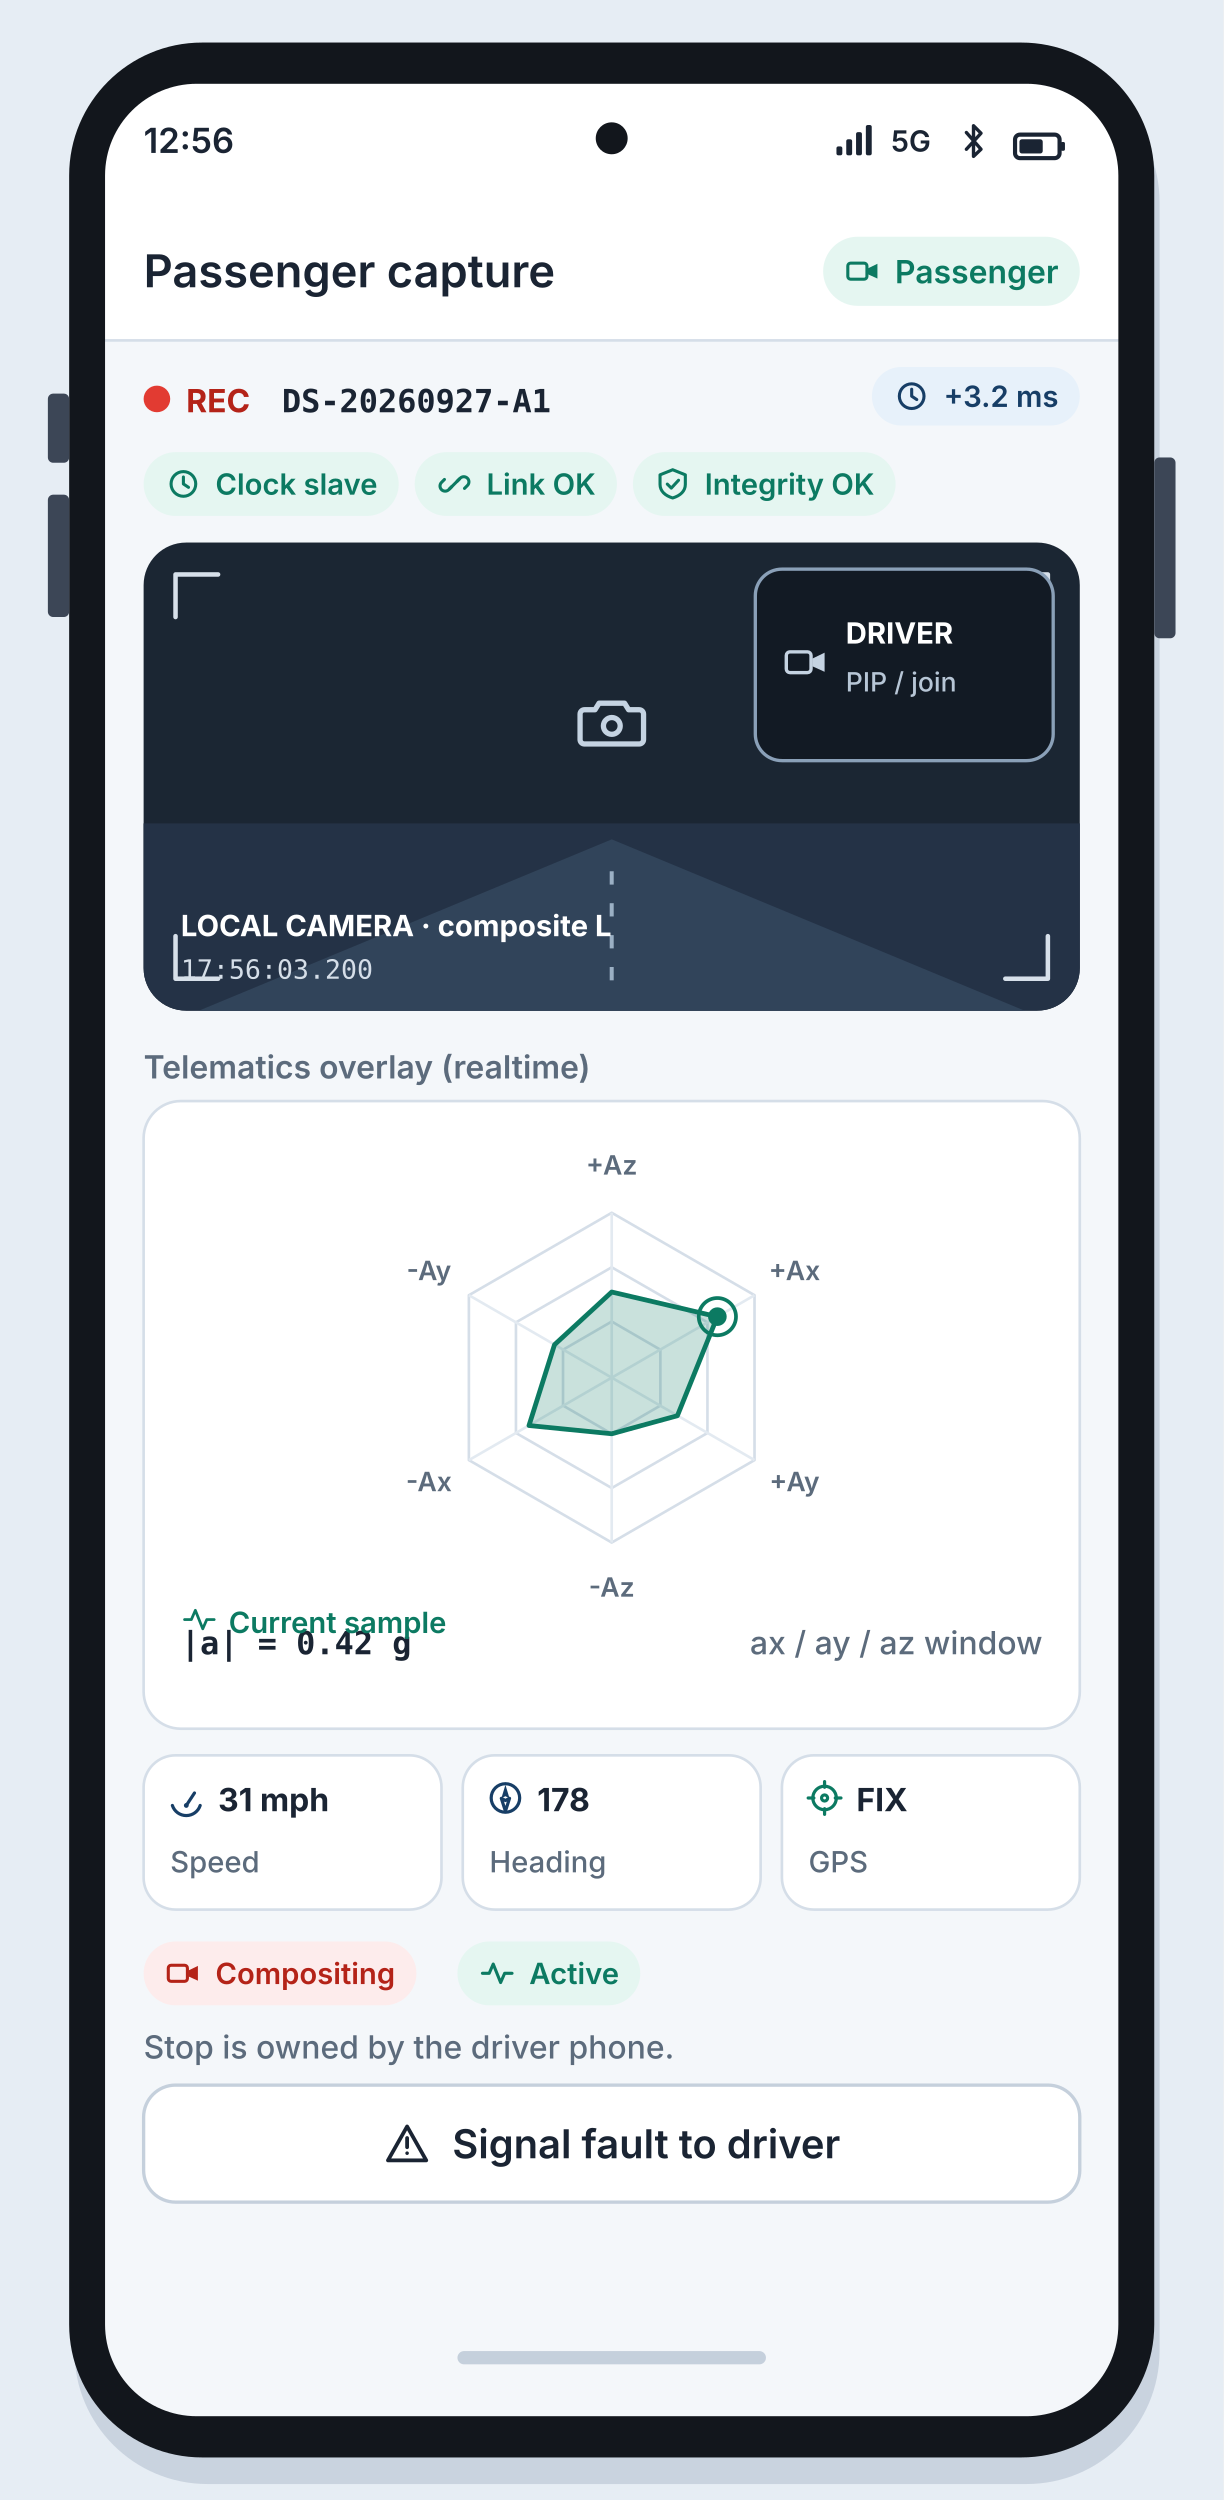
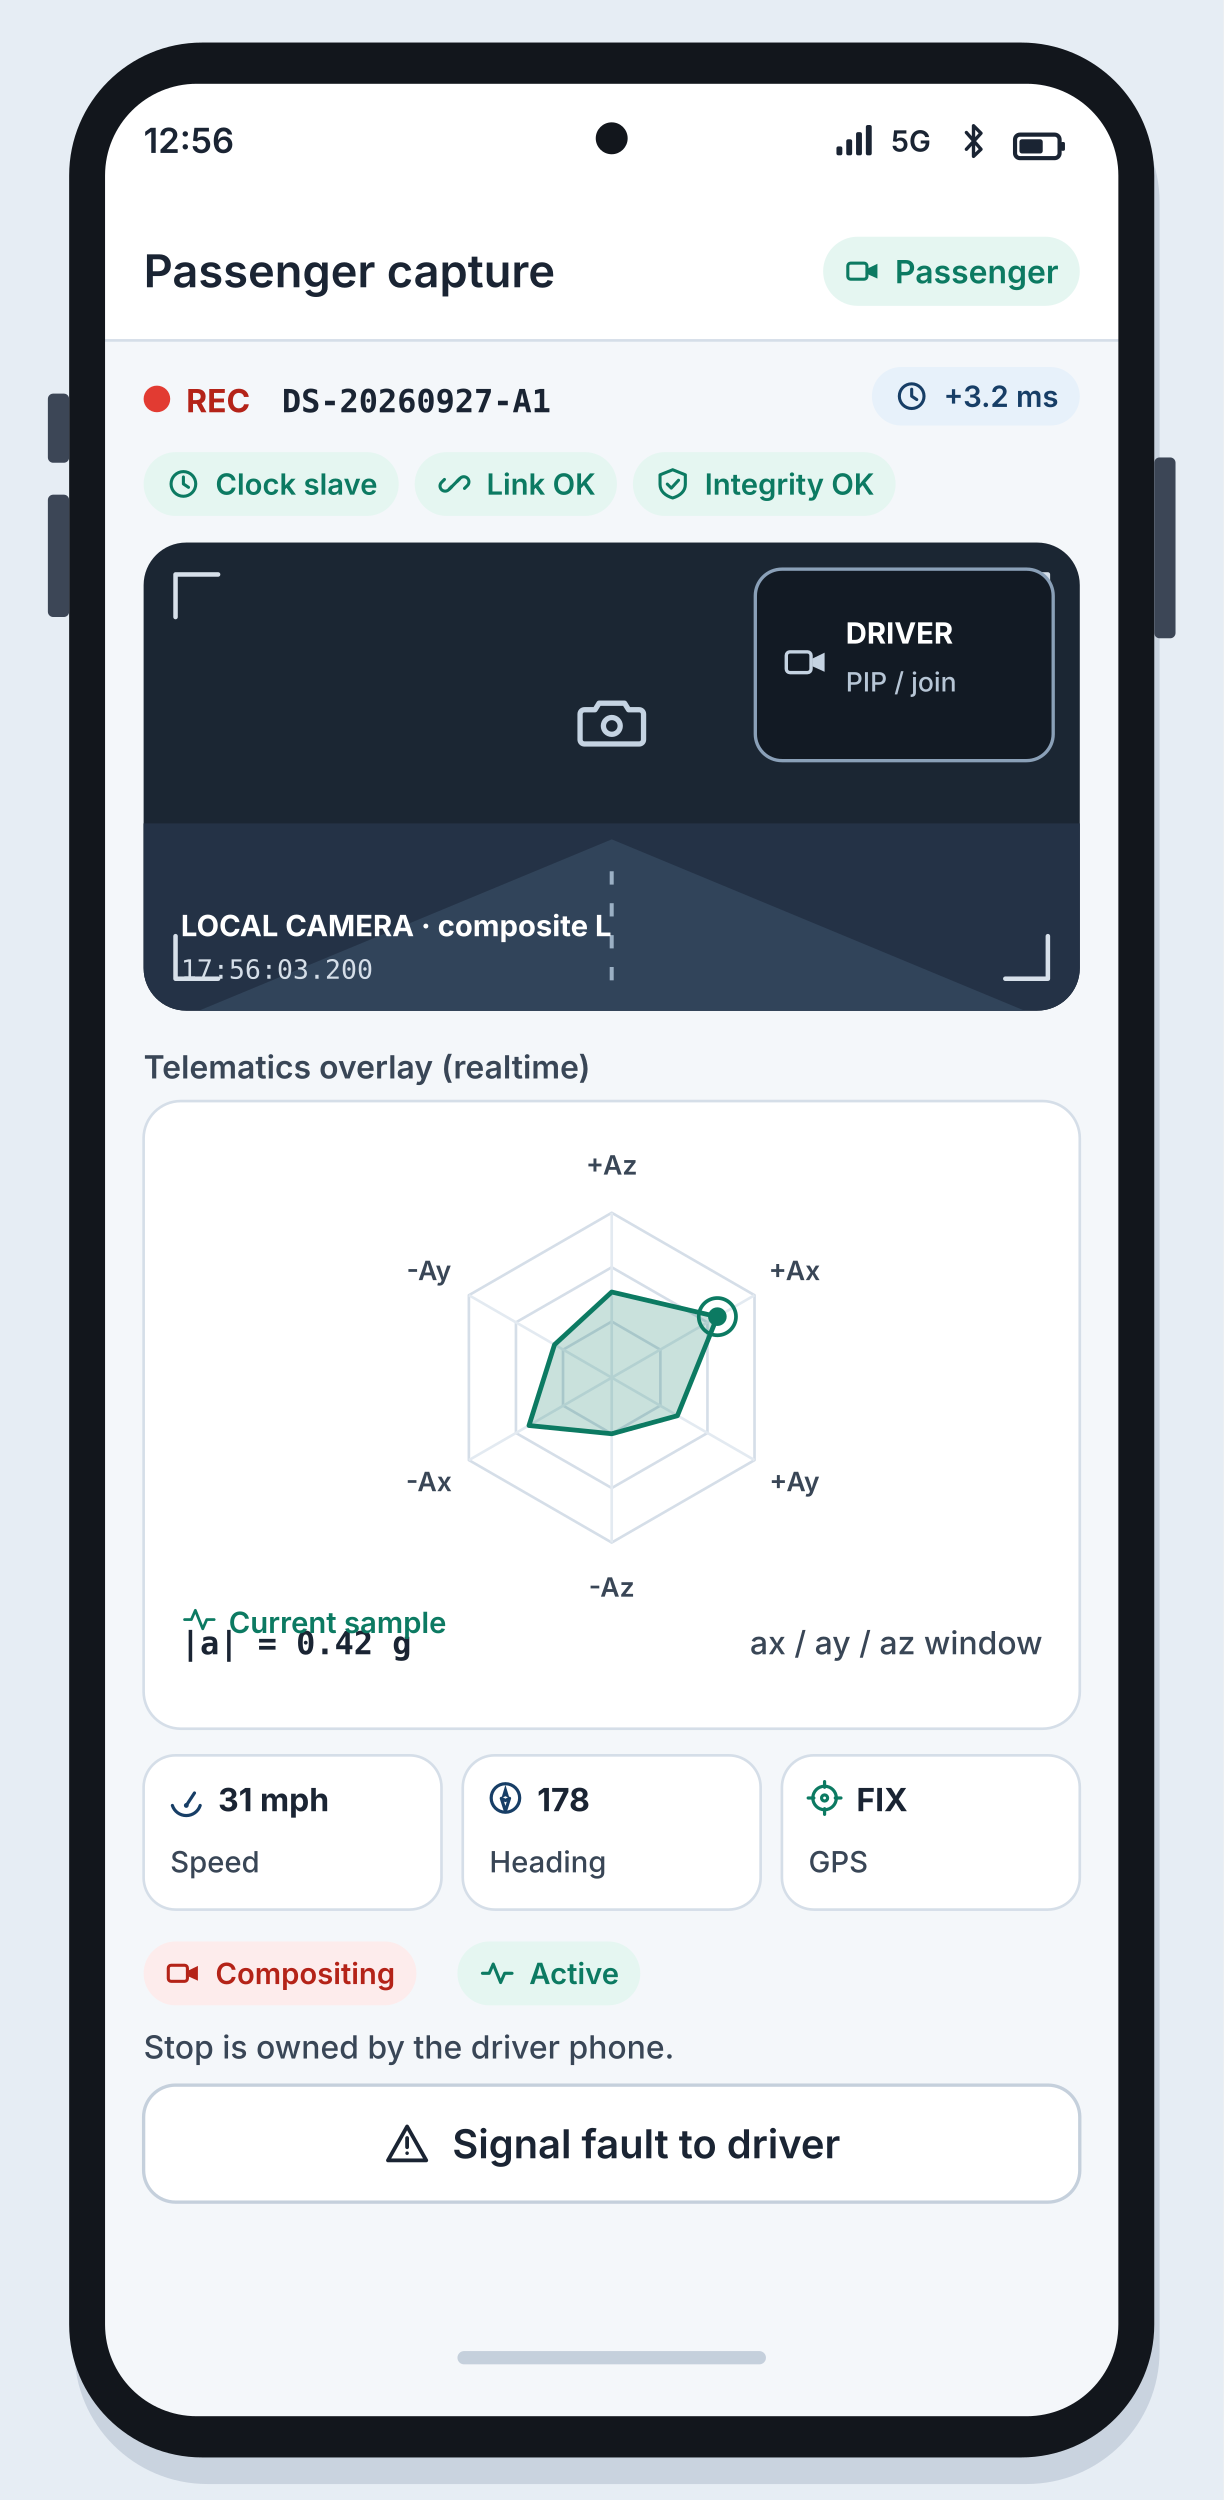
<svg xmlns="http://www.w3.org/2000/svg" width="460" height="940" viewBox="0 0 460 940" role="img">
  <defs>
    <clipPath id="screen">
      <rect x="38" y="30" width="384" height="880" rx="36" />
    </clipPath>
  </defs>
  <rect x="0" y="0" width="460" height="940" rx="0" fill="#E6EDF4" />
  <rect x="28" y="26" width="408" height="908" rx="50" fill="#C9D3DF" />
  <rect x="26" y="16" width="408" height="908" rx="50" fill="#12161C" />
  <rect x="18" y="148" width="8" height="26" rx="2" fill="#3C4656" />
  <rect x="18" y="186" width="8" height="46" rx="2" fill="#3C4656" />
  <rect x="434" y="172" width="8" height="68" rx="2" fill="#3C4656" />
  <g clip-path="url(#screen)">
    <rect x="38" y="30" width="384" height="880" rx="0" fill="#F4F7FA" />
    <rect x="38" y="30" width="384" height="98" rx="0" fill="#FFFFFF" />
    <text x="54" y="57.5" fill="#1A2433" font-family="Inter, Segoe UI, Roboto, Helvetica, Arial, sans-serif" font-size="13" font-weight="600" text-anchor="start">12:56</text>
    <g transform="translate(380 44) scale(0.92)">
      <rect x="1.8" y="7.2" width="18.2" height="9.6" rx="2" fill="none" stroke="#1A2433" stroke-width="1.7" stroke-linejoin="round" />
      <rect x="20.4" y="10.2" width="1.8" height="3.6" rx="0.6" fill="#1A2433" />
      <rect x="3.6" y="9.1" width="9.516" height="5.8" rx="1" fill="#1A2433" />
    </g>
    <g transform="translate(358 45) scale(0.67)">
      <path d="M8 7.2 16.2 16.6 12 20.6V3.4l4.2 4.2L8 16.6" fill="none" stroke="#1A2433" stroke-width="1.9" stroke-linecap="round" stroke-linejoin="round" />
    </g>
    <text x="335.03" y="57" fill="#1A2433" font-family="Inter, Segoe UI, Roboto, Helvetica, Arial, sans-serif" font-size="11" font-weight="600" text-anchor="start">5G</text>
    <g transform="translate(313.03 45) scale(0.67)">
      <rect x="2.2" y="15" width="3.3" height="5" rx="1" fill="#1A2433" fill-opacity="1" />
      <rect x="7.7" y="11" width="3.3" height="9" rx="1" fill="#1A2433" fill-opacity="1" />
      <rect x="13.2" y="7" width="3.3" height="13" rx="1" fill="#1A2433" fill-opacity="1" />
      <rect x="18.7" y="3" width="3.3" height="17" rx="1" fill="#1A2433" fill-opacity="1" />
    </g>
    <text x="54" y="108" fill="#1A2433" font-family="Inter, Segoe UI, Roboto, Helvetica, Arial, sans-serif" font-size="17" font-weight="600" text-anchor="start">Passenger capture</text>
    <rect x="309.5" y="89" width="96.5" height="26" rx="13" fill="#E5F6F1" />
    <g transform="translate(317.5 95) scale(0.58)">
      <rect x="2.2" y="6.8" width="12.4" height="10.4" rx="1.8" fill="none" stroke="#0C7A62" stroke-width="2" stroke-linejoin="round" />
      <path d="M15.2 10.2 21.4 7.2v9.6l-6.2-2.8z" fill="#0C7A62" stroke="none" stroke-linejoin="round" />
    </g>
    <text x="336.5" y="106.5" fill="#0C7A62" font-family="Inter, Segoe UI, Roboto, Helvetica, Arial, sans-serif" font-size="12" font-weight="600" text-anchor="start">Passenger</text>
    <line x1="38" y1="128" x2="422" y2="128" stroke="#D5DEE8" stroke-width="1" />
    <circle cx="59" cy="150" r="5" fill="#E23B32" />
    <text x="70" y="155" fill="#B42318" font-family="Inter, Segoe UI, Roboto, Helvetica, Arial, sans-serif" font-size="12" font-weight="700" text-anchor="start">REC</text>
    <text x="106" y="155" fill="#1A2433" font-family="JetBrains Mono, ui-monospace, SFMono-Regular, Menlo, Consolas, monospace" font-size="12" font-weight="600" text-anchor="start">DS-20260927-A1</text>
    <rect x="327.83" y="138" width="78.17" height="22" rx="11" fill="#E7F1FA" />
    <g transform="translate(335.83 142) scale(0.58)">
      <circle cx="12" cy="12" r="8" fill="none" stroke="#173E66" stroke-width="2" />
      <path d="M12 7.5V12l3.3 2.2" fill="none" stroke="#173E66" stroke-width="2" stroke-linecap="round" stroke-linejoin="round" />
    </g>
    <text x="354.83" y="153" fill="#173E66" font-family="Inter, Segoe UI, Roboto, Helvetica, Arial, sans-serif" font-size="11" font-weight="600" text-anchor="start">+3.2 ms</text>
    <rect x="54" y="170" width="95.92" height="24" rx="12" fill="#E5F6F1" />
    <g transform="translate(62 175) scale(0.58)">
      <circle cx="12" cy="12" r="8" fill="none" stroke="#0C7A62" stroke-width="2" />
      <path d="M12 7.5V12l3.3 2.2" fill="none" stroke="#0C7A62" stroke-width="2" stroke-linecap="round" stroke-linejoin="round" />
    </g>
    <text x="81" y="186" fill="#0C7A62" font-family="Inter, Segoe UI, Roboto, Helvetica, Arial, sans-serif" font-size="11" font-weight="600" text-anchor="start">Clock slave</text>
    <rect x="155.92" y="170" width="76.05" height="24" rx="12" fill="#E5F6F1" />
    <g transform="translate(163.92 175) scale(0.58)">
      <path d="M10.2 13.8 8.3 15.7a3.3 3.3 0 0 1-4.7-4.7l1.9-1.9" fill="none" stroke="#0C7A62" stroke-width="2" stroke-linecap="round" stroke-linejoin="round" />
      <path d="M13.8 10.2 15.7 8.3a3.3 3.3 0 0 1 4.7 4.7l-1.9 1.9" fill="none" stroke="#0C7A62" stroke-width="2" stroke-linecap="round" stroke-linejoin="round" />
      <path d="M8.8 15.2 15.2 8.8" fill="none" stroke="#0C7A62" stroke-width="2" stroke-linecap="round" stroke-linejoin="round" />
    </g>
    <text x="182.92" y="186" fill="#0C7A62" font-family="Inter, Segoe UI, Roboto, Helvetica, Arial, sans-serif" font-size="11" font-weight="600" text-anchor="start">Link OK</text>
    <rect x="237.97" y="170" width="98.78" height="24" rx="12" fill="#E5F6F1" />
    <g transform="translate(245.97 175) scale(0.58)">
      <path d="M12 2.8 20.2 6.1v6.2c0 4.3-3.2 7.3-8.2 8.8-5-1.5-8.2-4.5-8.2-8.8V6.1Z" fill="none" stroke="#0C7A62" stroke-width="2" stroke-linecap="round" stroke-linejoin="round" />
      <path d="M8.5 12.1 11.1 14.7 15.8 9.6" fill="none" stroke="#0C7A62" stroke-width="2" stroke-linecap="round" stroke-linejoin="round" />
    </g>
    <text x="264.97" y="186" fill="#0C7A62" font-family="Inter, Segoe UI, Roboto, Helvetica, Arial, sans-serif" font-size="11" font-weight="600" text-anchor="start">Integrity OK</text>
    <defs>
      <clipPath id="cam1">
        <rect x="54" y="204" width="352" height="176" rx="16" />
      </clipPath>
    </defs>
    <g clip-path="url(#cam1)">
      <rect x="54" y="204" width="352" height="176" rx="0" fill="#1B2633" />
      <rect x="54" y="309.6" width="352" height="70.4" rx="0" fill="#243246" />
      <polygon points="230.0,315.6 70.0,382.0 390.0,382.0" fill="#31445A" />
      <line x1="230" y1="327.6" x2="230" y2="370" stroke="#9BB0C4" stroke-width="1.5" stroke-dasharray="5 7" />
    </g>
    <path d="M66 232 L66 216 L82 216" fill="none" stroke="#D7E0EA" stroke-width="1.7" stroke-linecap="round" stroke-linejoin="round" />
    <path d="M378 216 L394 216 L394 232" fill="none" stroke="#D7E0EA" stroke-width="1.7" stroke-linecap="round" stroke-linejoin="round" />
    <path d="M66 352 L66 368 L82 368" fill="none" stroke="#D7E0EA" stroke-width="1.7" stroke-linecap="round" stroke-linejoin="round" />
    <path d="M378 368 L394 368 L394 352" fill="none" stroke="#D7E0EA" stroke-width="1.7" stroke-linecap="round" stroke-linejoin="round" />
    <g transform="translate(216 256.8) scale(1.17)">
      <path d="M3.2 8.6h3.4l1.3-2.1h8.2l1.3 2.1h3.4A1.4 1.4 0 0 1 22.2 10v8.2a1.4 1.4 0 0 1-1.4 1.4H3.2A1.4 1.4 0 0 1 1.8 18.2V10a1.4 1.4 0 0 1 1.4-1.4z" fill="none" stroke="#C5D3E2" stroke-width="1.7" stroke-linecap="round" stroke-linejoin="round" />
      <circle cx="12" cy="13.8" r="2.7" fill="none" stroke="#C5D3E2" stroke-width="1.7" />
    </g>
    <text x="68" y="352" fill="#FFFFFF" font-family="Inter, Segoe UI, Roboto, Helvetica, Arial, sans-serif" font-size="11" font-weight="700" text-anchor="start">LOCAL CAMERA  ·  composite L</text>
    <text x="68" y="368" fill="#D5DEE8" font-family="JetBrains Mono, ui-monospace, SFMono-Regular, Menlo, Consolas, monospace" font-size="10" font-weight="500" text-anchor="start">17:56:03.200</text>
    <rect x="284" y="214" width="112" height="72" rx="10" fill="#121A24" stroke="#8AA0B8" stroke-width="1.25" />
    <g transform="translate(294 240) scale(0.75)">
      <rect x="2.2" y="6.8" width="12.4" height="10.4" rx="1.8" fill="none" stroke="#C5D3E2" stroke-width="1.7" stroke-linejoin="round" />
      <path d="M15.2 10.2 21.4 7.2v9.6l-6.2-2.8z" fill="#C5D3E2" stroke="none" stroke-linejoin="round" />
    </g>
    <text x="318" y="242" fill="#FFFFFF" font-family="Inter, Segoe UI, Roboto, Helvetica, Arial, sans-serif" font-size="11" font-weight="700" text-anchor="start">DRIVER</text>
    <text x="318" y="260" fill="#B7C6D6" font-family="Inter, Segoe UI, Roboto, Helvetica, Arial, sans-serif" font-size="10" font-weight="500" text-anchor="start">PIP / join</text>
-     <text x="54" y="405.5" fill="#5C6B7C" font-family="Inter, Segoe UI, Roboto, Helvetica, Arial, sans-serif" font-size="12" font-weight="600" text-anchor="start">Telematics overlay (realtime)</text>
+     <text x="54" y="405.5" fill="#394656" font-family="Inter, Segoe UI, Roboto, Helvetica, Arial, sans-serif" font-size="12" font-weight="600" text-anchor="start">Telematics overlay (realtime)</text>
    <rect x="54" y="414" width="352" height="236" rx="14" fill="#FFFFFF" stroke="#D5DEE8" stroke-width="1" />
    <polygon points="230.0,496.9 248.3,507.5 248.3,528.5 230.0,539.1 211.7,528.5 211.7,507.5" fill="none" stroke="#D5DEE8" stroke-width="1" stroke-linejoin="round" />
    <polygon points="230.0,476.5 266.0,497.2 266.0,538.8 230.0,559.5 194.0,538.8 194.0,497.2" fill="none" stroke="#D5DEE8" stroke-width="1" stroke-linejoin="round" />
    <polygon points="230.0,456.0 283.7,487.0 283.7,549.0 230.0,580.0 176.3,549.0 176.3,487.0" fill="none" stroke="#D5DEE8" stroke-width="1" stroke-linejoin="round" />
    <line x1="230" y1="518" x2="230" y2="456" stroke="#E3EAF1" stroke-width="1" />
    <line x1="230" y1="518" x2="283.69" y2="487" stroke="#E3EAF1" stroke-width="1" />
    <line x1="230" y1="518" x2="283.69" y2="549" stroke="#E3EAF1" stroke-width="1" />
    <line x1="230" y1="518" x2="230" y2="580" stroke="#E3EAF1" stroke-width="1" />
    <line x1="230" y1="518" x2="176.31" y2="549" stroke="#E3EAF1" stroke-width="1" />
    <line x1="230" y1="518" x2="176.31" y2="487" stroke="#E3EAF1" stroke-width="1" />
    <polygon points="230.0,485.8 269.7,495.1 254.7,532.3 230.0,539.1 198.9,536.0 208.5,505.6" fill="#0C7A62" fill-opacity="0.22" stroke="#0C7A62" stroke-width="1.8" stroke-linejoin="round" />
    <circle cx="269.73" cy="495.06" r="3.5" fill="#0C7A62" />
    <circle cx="269.73" cy="495.06" r="7" fill="none" stroke="#0C7A62" stroke-width="1.4" />
-     <text x="230" y="441.64" fill="#5C6B7C" font-family="Inter, Segoe UI, Roboto, Helvetica, Arial, sans-serif" font-size="10" font-weight="600" text-anchor="middle">+Az</text>
-     <text x="298.73" y="481.32" fill="#5C6B7C" font-family="Inter, Segoe UI, Roboto, Helvetica, Arial, sans-serif" font-size="10" font-weight="600" text-anchor="middle">+Ax</text>
-     <text x="298.73" y="560.68" fill="#5C6B7C" font-family="Inter, Segoe UI, Roboto, Helvetica, Arial, sans-serif" font-size="10" font-weight="600" text-anchor="middle">+Ay</text>
-     <text x="230" y="600.36" fill="#5C6B7C" font-family="Inter, Segoe UI, Roboto, Helvetica, Arial, sans-serif" font-size="10" font-weight="600" text-anchor="middle">-Az</text>
-     <text x="161.27" y="560.68" fill="#5C6B7C" font-family="Inter, Segoe UI, Roboto, Helvetica, Arial, sans-serif" font-size="10" font-weight="600" text-anchor="middle">-Ax</text>
-     <text x="161.27" y="481.32" fill="#5C6B7C" font-family="Inter, Segoe UI, Roboto, Helvetica, Arial, sans-serif" font-size="10" font-weight="600" text-anchor="middle">-Ay</text>
+     <text x="230" y="441.64" fill="#394656" font-family="Inter, Segoe UI, Roboto, Helvetica, Arial, sans-serif" font-size="10" font-weight="600" text-anchor="middle">+Az</text>
+     <text x="298.73" y="481.32" fill="#394656" font-family="Inter, Segoe UI, Roboto, Helvetica, Arial, sans-serif" font-size="10" font-weight="600" text-anchor="middle">+Ax</text>
+     <text x="298.73" y="560.68" fill="#394656" font-family="Inter, Segoe UI, Roboto, Helvetica, Arial, sans-serif" font-size="10" font-weight="600" text-anchor="middle">+Ay</text>
+     <text x="230" y="600.36" fill="#394656" font-family="Inter, Segoe UI, Roboto, Helvetica, Arial, sans-serif" font-size="10" font-weight="600" text-anchor="middle">-Az</text>
+     <text x="161.27" y="560.68" fill="#394656" font-family="Inter, Segoe UI, Roboto, Helvetica, Arial, sans-serif" font-size="10" font-weight="600" text-anchor="middle">-Ax</text>
+     <text x="161.27" y="481.32" fill="#394656" font-family="Inter, Segoe UI, Roboto, Helvetica, Arial, sans-serif" font-size="10" font-weight="600" text-anchor="middle">-Ay</text>
    <text x="68" y="622" fill="#1A2433" font-family="JetBrains Mono, ui-monospace, SFMono-Regular, Menlo, Consolas, monospace" font-size="12" font-weight="700" text-anchor="start">|a| = 0.42 g</text>
-     <text x="392" y="622" fill="#5C6B7C" font-family="Inter, Segoe UI, Roboto, Helvetica, Arial, sans-serif" font-size="12" font-weight="500" text-anchor="end">ax / ay / az window</text>
+     <text x="392" y="622" fill="#394656" font-family="Inter, Segoe UI, Roboto, Helvetica, Arial, sans-serif" font-size="12" font-weight="500" text-anchor="end">ax / ay / az window</text>
    <g transform="translate(68 602) scale(0.58)">
      <path d="M2.4 12h4.4l2.6-6 4.8 12 2.6-6H21.6" fill="none" stroke="#0C7A62" stroke-width="1.8" stroke-linecap="round" stroke-linejoin="round" />
    </g>
    <text x="86" y="614" fill="#0C7A62" font-family="Inter, Segoe UI, Roboto, Helvetica, Arial, sans-serif" font-size="11" font-weight="600" text-anchor="start">Current sample</text>
    <rect x="54" y="660" width="112" height="58" rx="12" fill="#FFFFFF" stroke="#D5DEE8" stroke-width="1" />
    <g transform="translate(62 668) scale(0.67)">
      <path d="M4.2 16.2A8.2 8.2 0 0 0 19.8 16.2" fill="none" stroke="#173E66" stroke-width="1.8" stroke-linecap="round" stroke-linejoin="round" />
      <path d="M12 16.2 16.6 9.2" fill="none" stroke="#173E66" stroke-width="1.8" stroke-linecap="round" stroke-linejoin="round" />
      <circle cx="12" cy="16.2" r="1.35" fill="#173E66" />
    </g>
    <text x="82" y="681" fill="#1A2433" font-family="Inter, Segoe UI, Roboto, Helvetica, Arial, sans-serif" font-size="12" font-weight="700" text-anchor="start">31 mph</text>
-     <text x="64" y="704" fill="#5C6B7C" font-family="Inter, Segoe UI, Roboto, Helvetica, Arial, sans-serif" font-size="11" font-weight="500" text-anchor="start">Speed</text>
+     <text x="64" y="704" fill="#394656" font-family="Inter, Segoe UI, Roboto, Helvetica, Arial, sans-serif" font-size="11" font-weight="500" text-anchor="start">Speed</text>
    <rect x="174" y="660" width="112" height="58" rx="12" fill="#FFFFFF" stroke="#D5DEE8" stroke-width="1" />
    <g transform="translate(182 668) scale(0.67)">
      <circle cx="12" cy="12" r="8" fill="none" stroke="#173E66" stroke-width="1.8" />
      <path d="M12 4.6 14.3 12.2 12 11 9.7 12.2Z" fill="#173E66" stroke="none" stroke-linejoin="round" />
      <path d="M12 19.4 14.3 12.2 12 13.4 9.7 12.2Z" fill="none" stroke="#173E66" stroke-width="1.8" stroke-linecap="round" stroke-linejoin="round" />
    </g>
    <text x="202" y="681" fill="#1A2433" font-family="Inter, Segoe UI, Roboto, Helvetica, Arial, sans-serif" font-size="12" font-weight="700" text-anchor="start">178</text>
-     <text x="184" y="704" fill="#5C6B7C" font-family="Inter, Segoe UI, Roboto, Helvetica, Arial, sans-serif" font-size="11" font-weight="500" text-anchor="start">Heading</text>
+     <text x="184" y="704" fill="#394656" font-family="Inter, Segoe UI, Roboto, Helvetica, Arial, sans-serif" font-size="11" font-weight="500" text-anchor="start">Heading</text>
    <rect x="294" y="660" width="112" height="58" rx="12" fill="#FFFFFF" stroke="#D5DEE8" stroke-width="1" />
    <g transform="translate(302 668) scale(0.67)">
      <circle cx="12" cy="12" r="6.6" fill="none" stroke="#0C7A62" stroke-width="1.8" />
      <circle cx="12" cy="12" r="1.7" fill="none" stroke="#0C7A62" stroke-width="1.8" />
      <path d="M12 2.8v3.2" fill="none" stroke="#0C7A62" stroke-width="1.8" stroke-linecap="round" stroke-linejoin="round" />
      <path d="M12 18v3.2" fill="none" stroke="#0C7A62" stroke-width="1.8" stroke-linecap="round" stroke-linejoin="round" />
      <path d="M2.8 12h3.2" fill="none" stroke="#0C7A62" stroke-width="1.8" stroke-linecap="round" stroke-linejoin="round" />
      <path d="M18 12h3.2" fill="none" stroke="#0C7A62" stroke-width="1.8" stroke-linecap="round" stroke-linejoin="round" />
    </g>
    <text x="322" y="681" fill="#1A2433" font-family="Inter, Segoe UI, Roboto, Helvetica, Arial, sans-serif" font-size="12" font-weight="700" text-anchor="start">FIX</text>
-     <text x="304" y="704" fill="#5C6B7C" font-family="Inter, Segoe UI, Roboto, Helvetica, Arial, sans-serif" font-size="11" font-weight="500" text-anchor="start">GPS</text>
+     <text x="304" y="704" fill="#394656" font-family="Inter, Segoe UI, Roboto, Helvetica, Arial, sans-serif" font-size="11" font-weight="500" text-anchor="start">GPS</text>
    <rect x="54" y="730" width="102.58" height="24" rx="12" fill="#FDECEC" />
    <g transform="translate(62 735) scale(0.58)">
      <rect x="2.2" y="6.8" width="12.4" height="10.4" rx="1.8" fill="none" stroke="#B42318" stroke-width="2" stroke-linejoin="round" />
      <path d="M15.2 10.2 21.4 7.2v9.6l-6.2-2.8z" fill="#B42318" stroke="none" stroke-linejoin="round" />
    </g>
    <text x="81" y="746" fill="#B42318" font-family="Inter, Segoe UI, Roboto, Helvetica, Arial, sans-serif" font-size="11" font-weight="600" text-anchor="start">Compositing</text>
    <rect x="172" y="730" width="68.75" height="24" rx="12" fill="#E5F6F1" />
    <g transform="translate(180 735) scale(0.58)">
      <path d="M2.4 12h4.4l2.6-6 4.8 12 2.6-6H21.6" fill="none" stroke="#0C7A62" stroke-width="2" stroke-linecap="round" stroke-linejoin="round" />
    </g>
    <text x="199" y="746" fill="#0C7A62" font-family="Inter, Segoe UI, Roboto, Helvetica, Arial, sans-serif" font-size="11" font-weight="600" text-anchor="start">Active</text>
-     <text x="54" y="774" fill="#5C6B7C" font-family="Inter, Segoe UI, Roboto, Helvetica, Arial, sans-serif" font-size="12" font-weight="500" text-anchor="start">Stop is owned by the driver phone.</text>
+     <text x="54" y="774" fill="#394656" font-family="Inter, Segoe UI, Roboto, Helvetica, Arial, sans-serif" font-size="12" font-weight="500" text-anchor="start">Stop is owned by the driver phone.</text>
    <rect x="54" y="784" width="352" height="44" rx="12" fill="#FFFFFF" stroke="#C5D0DC" stroke-width="1.25" />
    <g transform="translate(144.07 797) scale(0.75)">
      <path d="M12 3.4 21.6 20.4H2.4Z" fill="none" stroke="#1A2433" stroke-width="1.9" stroke-linecap="round" stroke-linejoin="round" />
      <path d="M12 9.2v4.6" fill="none" stroke="#1A2433" stroke-width="1.9" stroke-linecap="round" stroke-linejoin="round" />
      <circle cx="12" cy="16.8" r="0.9" fill="#1A2433" />
    </g>
    <text x="170.07" y="811.5" fill="#1A2433" font-family="Inter, Segoe UI, Roboto, Helvetica, Arial, sans-serif" font-size="15" font-weight="600" text-anchor="start">Signal fault to driver</text>
    <rect x="172" y="884" width="116" height="5" rx="2.5" fill="#C5D0DC" />
  </g>
  <circle cx="230" cy="52" r="6" fill="#12161C" />
  <rect x="38" y="30" width="384" height="880" rx="36" fill="none" stroke="#12161C" stroke-width="3" />
</svg>
